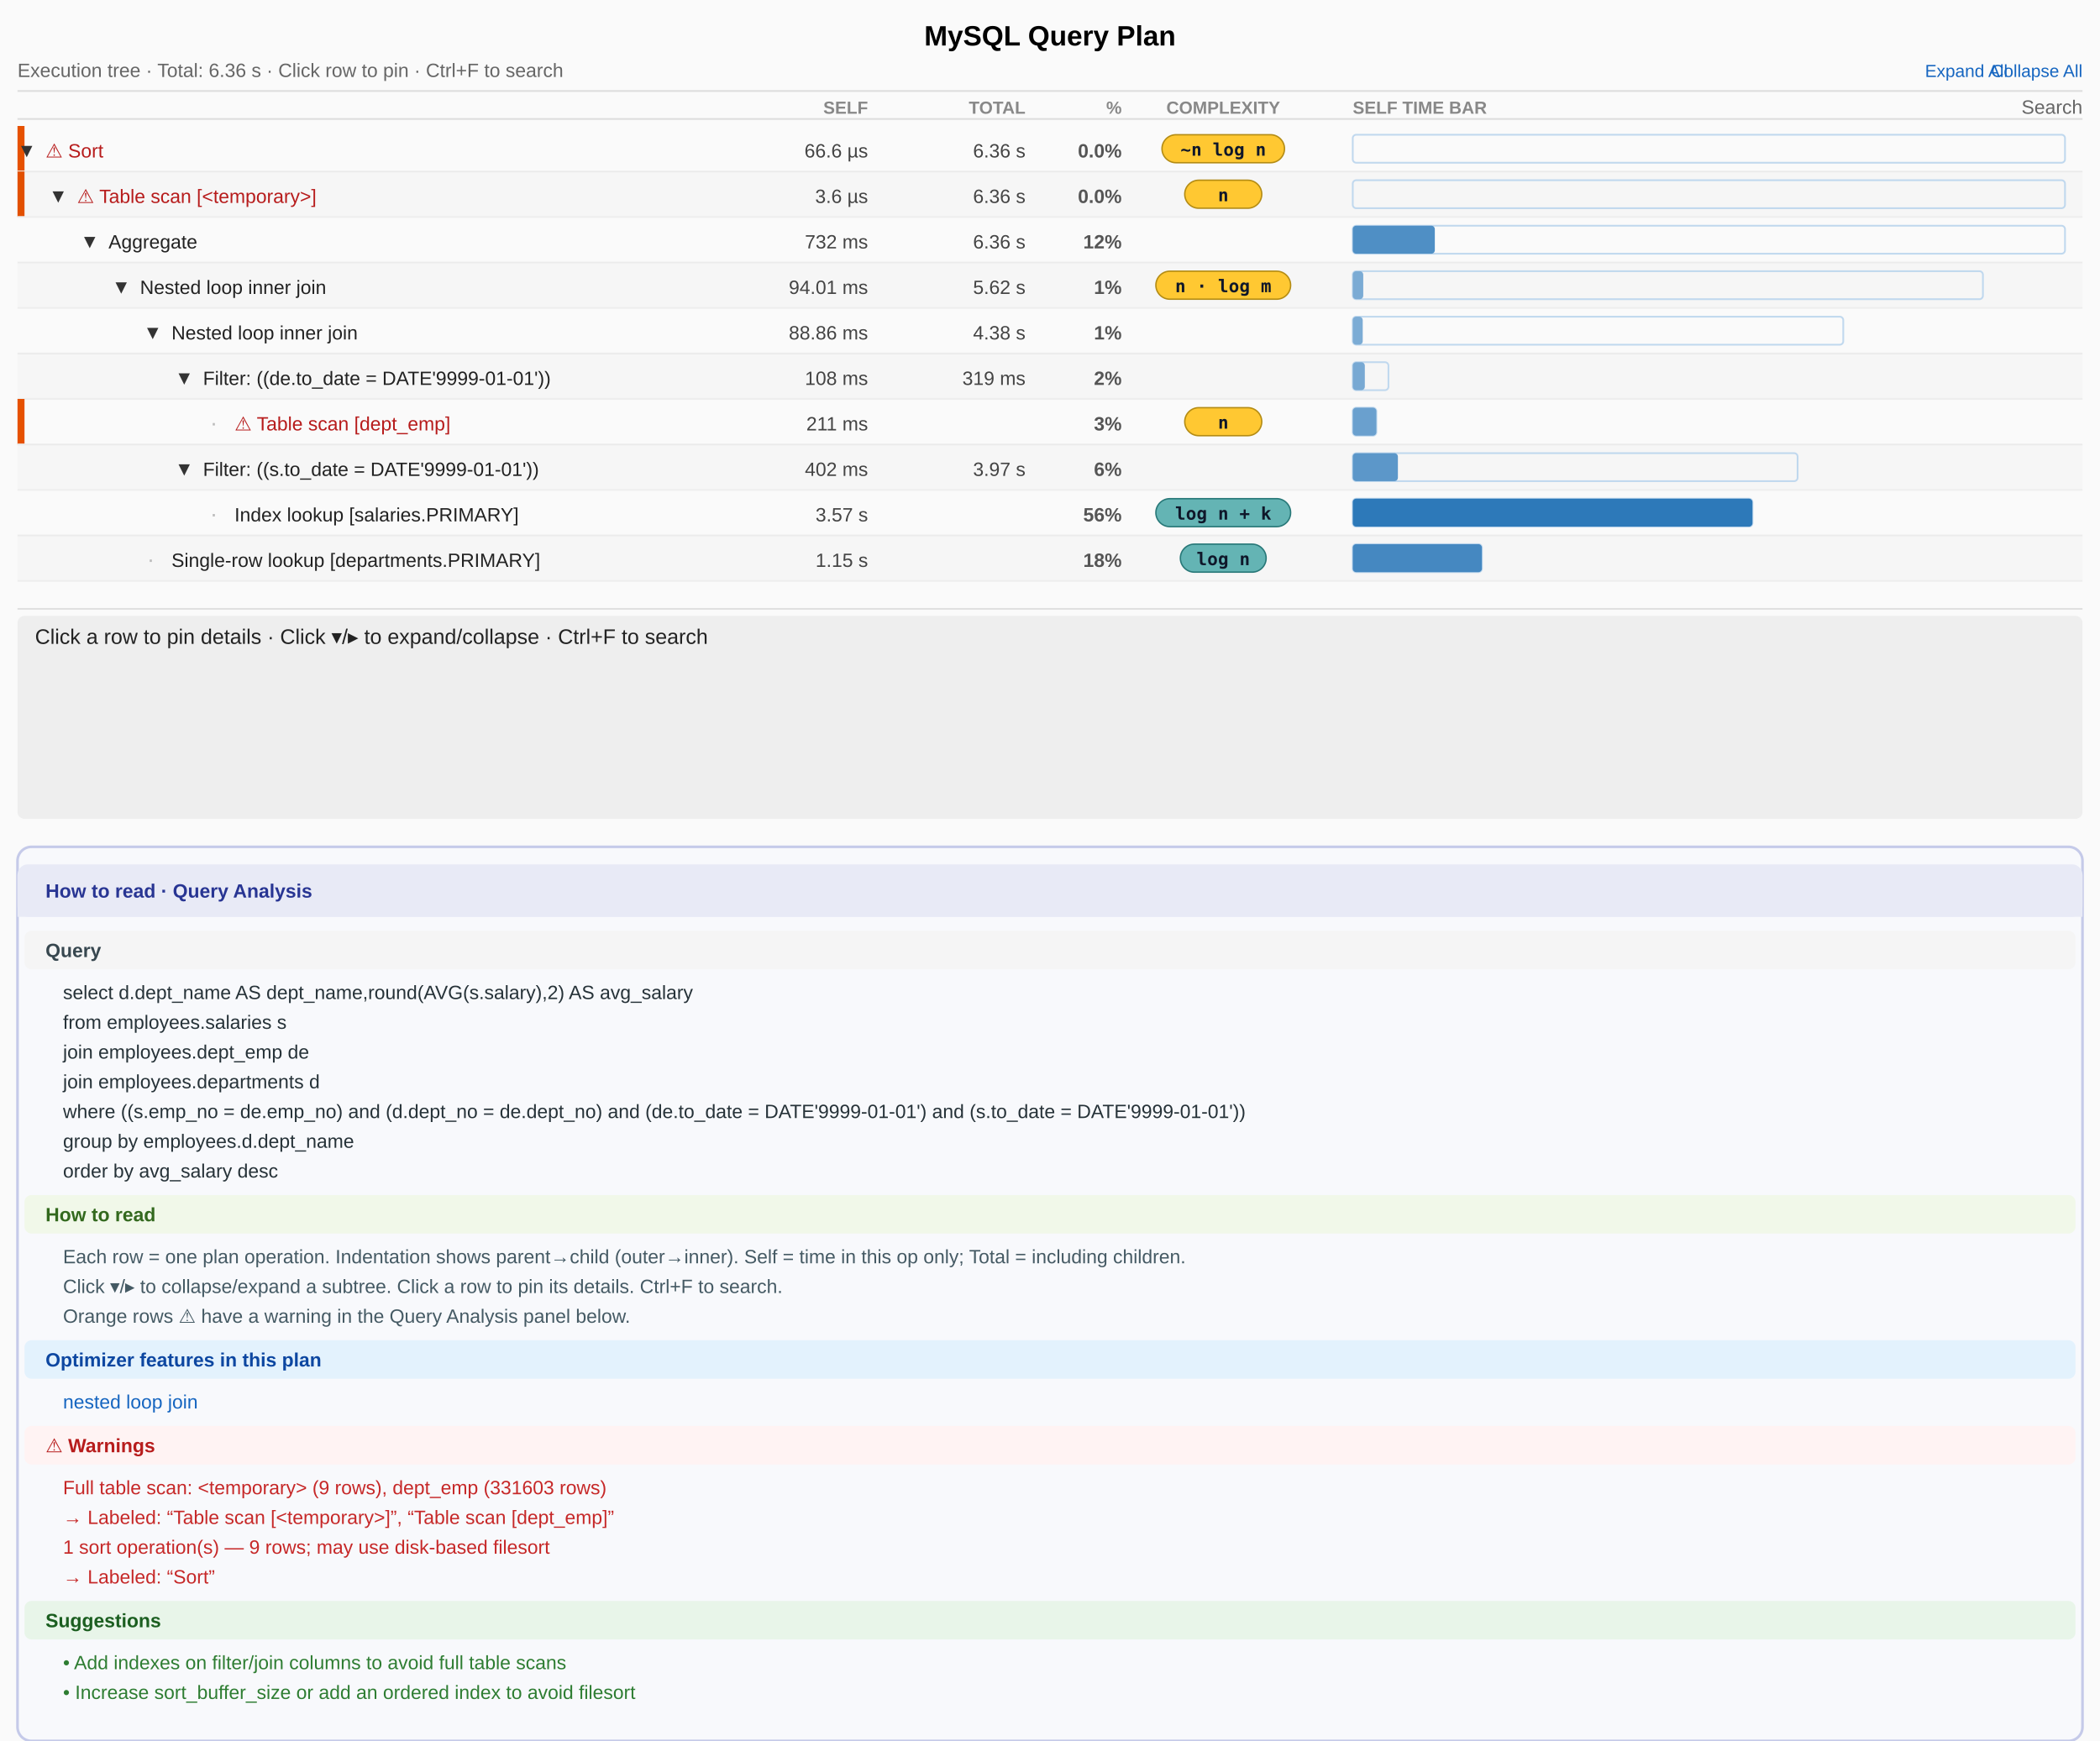
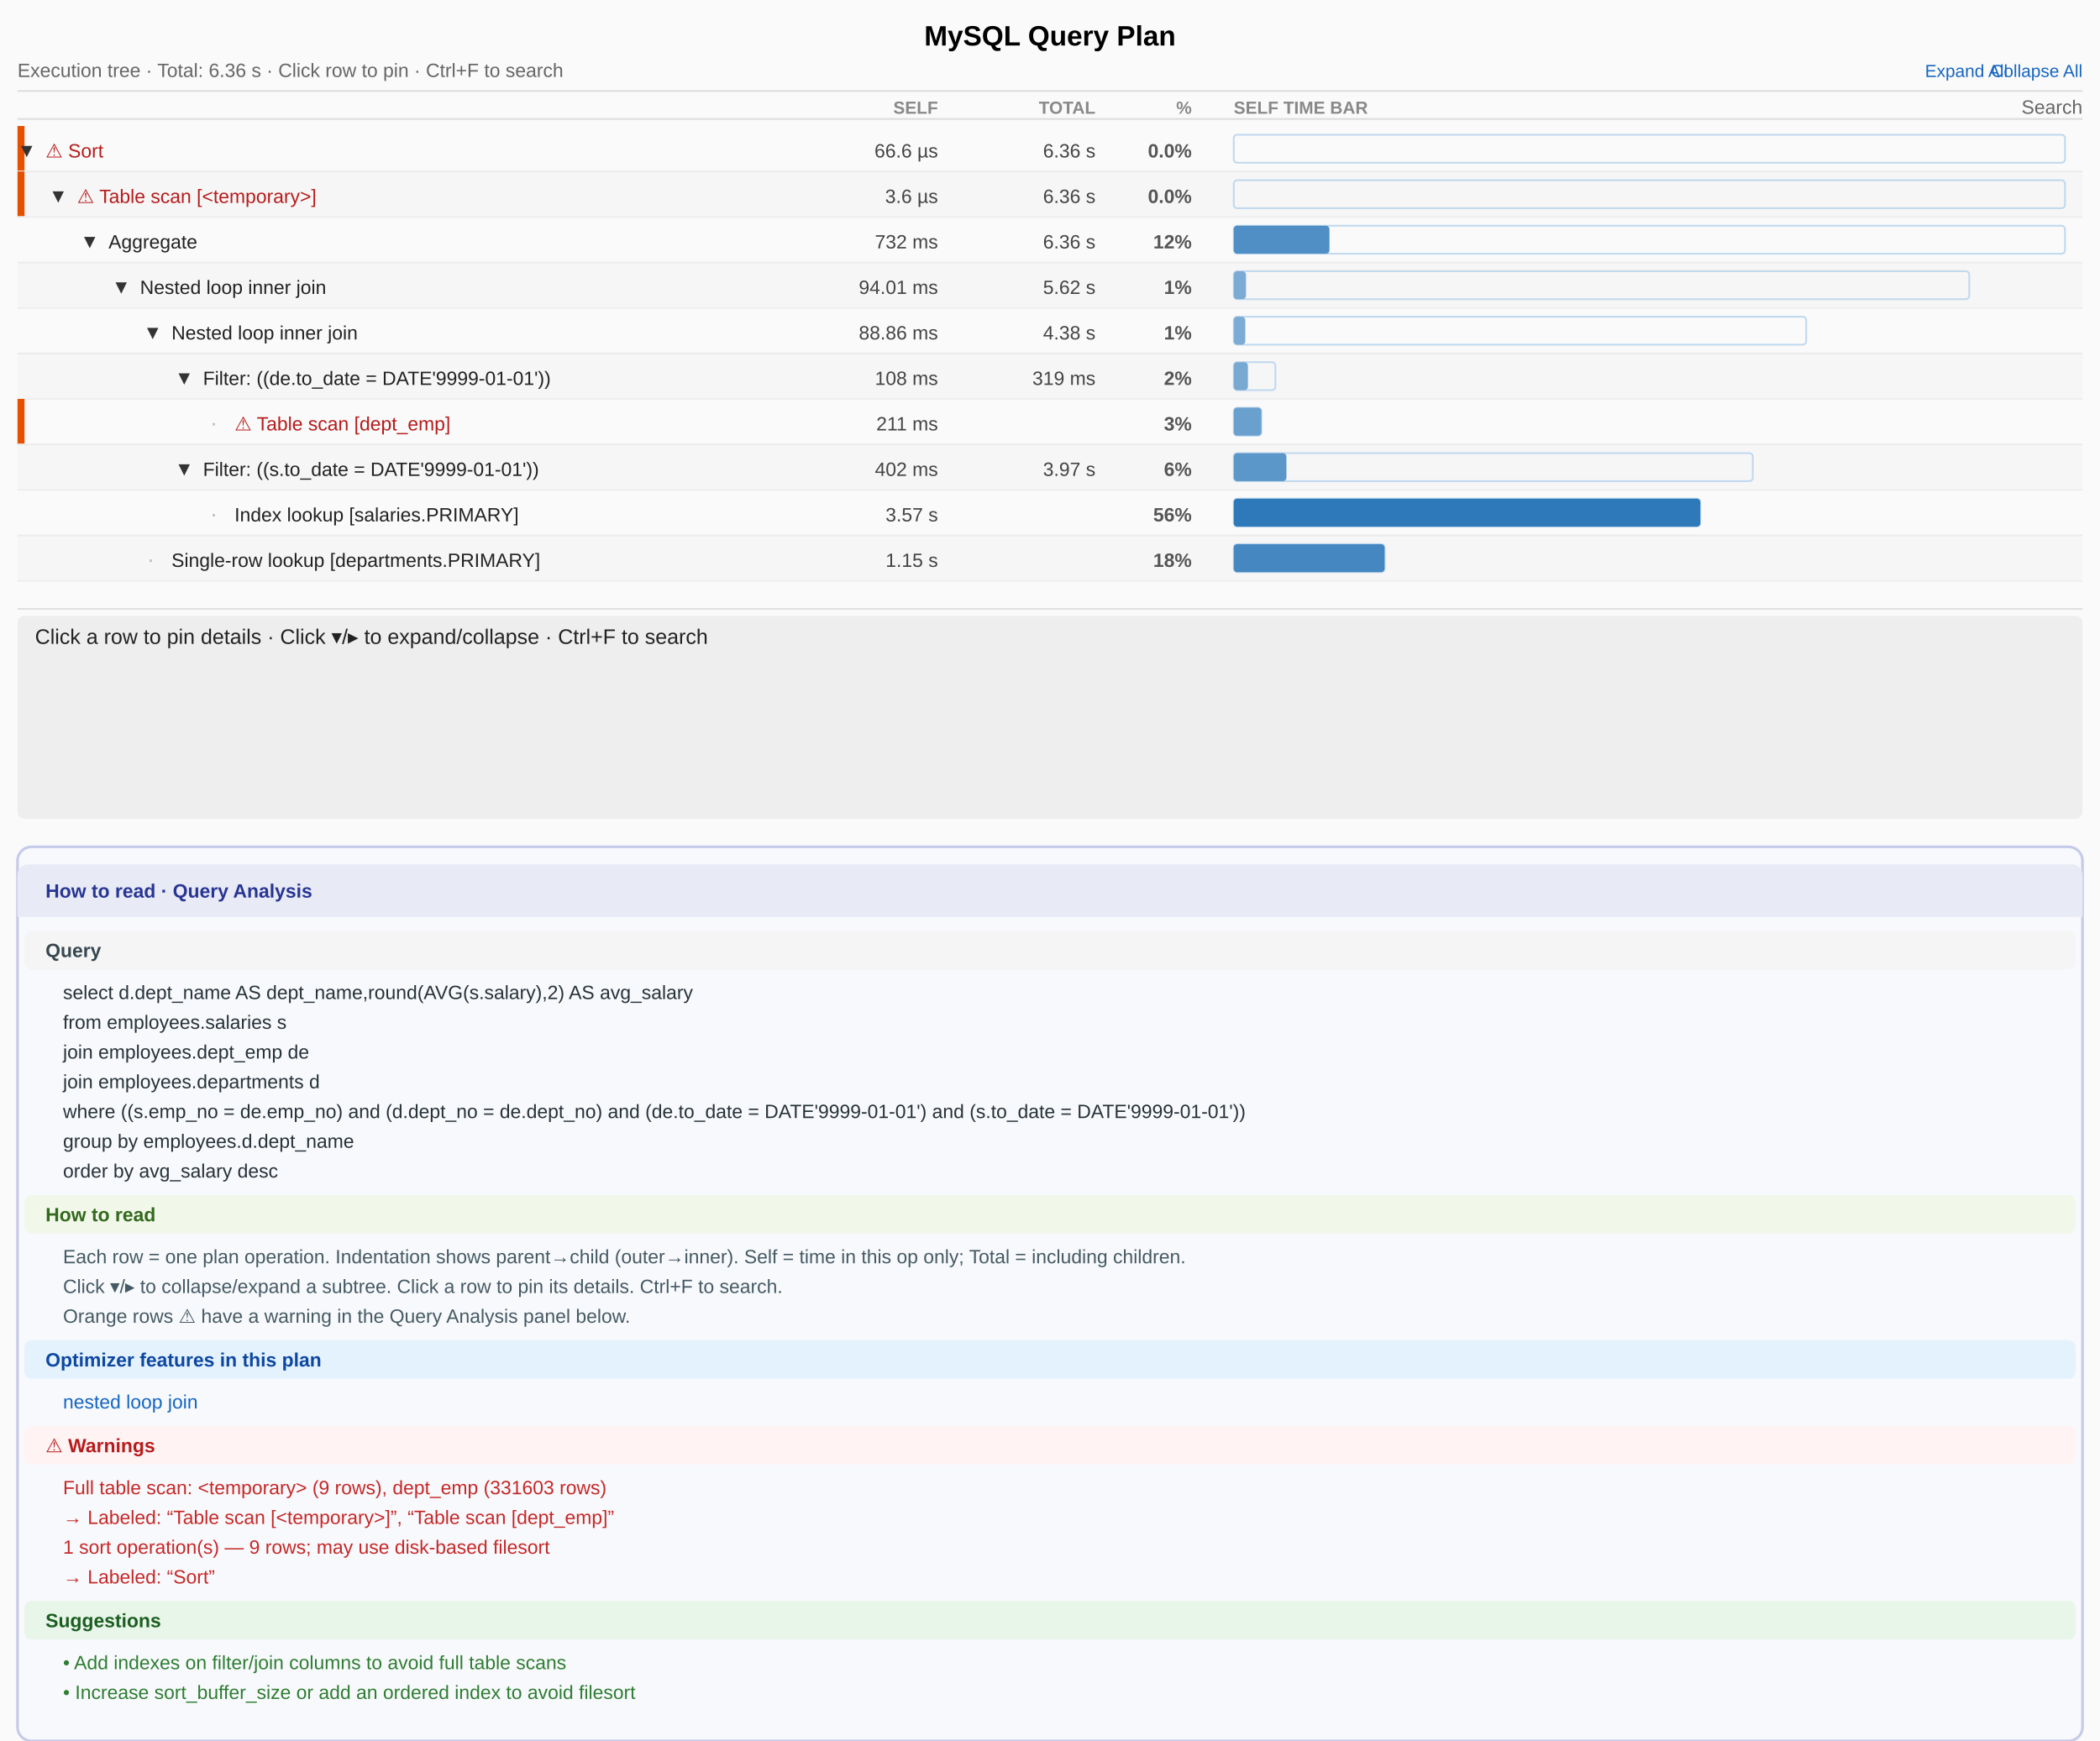
<svg xmlns="http://www.w3.org/2000/svg" id="tree-svg" version="1.1" width="1200" height="995" viewBox="0 0 1200 995" style="max-width:100%;height:auto;">
  <style>
  text { font-family: Arial, sans-serif; font-size: 11px; }
  .title { font-size: 16px; font-weight: bold; }
  .subtitle { font-size: 11px; fill: #666; }
  .col-hdr { font-size: 10px; fill: #888; font-weight: bold; }
  .row-label { font-size: 11px; fill: #222; }
  .row-label.warn { fill: #b71c1c; }
  .toggle { font-size: 13px; fill: #333; cursor: pointer; }
  .toggle:hover { fill: #000; }
  .leaf-indicator { font-size: 13px; fill: #bbb; cursor: default; }
  .row-bg { cursor: pointer; transition: opacity 0.15s ease; }
  .row-bg:hover { fill: rgba(0,0,0,0.04); }
  .row-bg.pinned { fill: rgba(0,90,200,0.15); stroke: #1565c0; stroke-width: 1; }
  .row-time { font-size: 11px; fill: #444; }
  .row-pct { font-size: 11px; fill: #555; font-weight: bold; }
-   .complexity-chip-rect { pointer-events: none; }
-   .complexity-chip-text { font-size: 10px; font-weight: 700; fill: #0f172a; letter-spacing: 0.1px; font-family: ui-monospace, SFMono-Regular, Menlo, Monaco, Consolas, monospace; }
  .details-line { font-size: 12px; fill: #222; user-select: text; -webkit-user-select: text; cursor: text; }
  #search-btn { font-size: 11px; fill: #666; cursor: pointer; }
  #search-btn:hover { fill: #0d47a1; }
  .ctrl-link { font-size: 10px; fill: #1565c0; cursor: pointer; }
  .ctrl-link:hover { fill: #0d47a1; }
</style>
  <rect width="100%" height="100%" fill="#fafafa" />
  <text x="600.0" y="26" text-anchor="middle" class="title">MySQL Query Plan</text>
  <text x="10" y="44" text-anchor="start" class="subtitle">Execution tree  ·  Total: 6.36 s  ·  Click row to pin  ·  Ctrl+F to search</text>
  <text id="expand-all" class="ctrl-link" x="1100" y="44" text-anchor="start">Expand All</text>
  <text id="collapse-all" class="ctrl-link" x="1190" y="44" text-anchor="end">Collapse All</text>
  <line x1="10" y1="52" x2="1190" y2="52" stroke="#ddd" stroke-width="1" />
-   <text x="496" y="65" text-anchor="end" class="col-hdr">SELF</text>
-   <text x="586" y="65" text-anchor="end" class="col-hdr">TOTAL</text>
-   <text x="641" y="65" text-anchor="end" class="col-hdr">%</text>
-   <text x="699.0" y="65" text-anchor="middle" class="col-hdr">COMPLEXITY</text>
-   <text x="773" y="65" text-anchor="start" class="col-hdr">SELF TIME BAR</text>
+   <text x="536" y="65" text-anchor="end" class="col-hdr">SELF</text>
+   <text x="626" y="65" text-anchor="end" class="col-hdr">TOTAL</text>
+   <text x="681" y="65" text-anchor="end" class="col-hdr">%</text>
+   <text x="705" y="65" text-anchor="start" class="col-hdr">SELF TIME BAR</text>
  <text id="search-btn" x="1190" y="65" text-anchor="end">Search</text>
  <line x1="10" y1="68" x2="1190" y2="68" stroke="#ddd" stroke-width="1" />
  <g class="tree-row" data-idx="0" data-depth="0" data-has-children="1" data-teach-index="0">
-     <rect class="row-bg" x="10" y="72" width="1180" height="26" fill="transparent" data-info="Sort: avg_salary DESC  ·  Complexity: O(n log n) (worst case)  ·  Filesort: MySQL sorts the output in the server layer. Priority-queue filesort (LIMIT) is not detected today — we repo…  ·  Self: 66.6 µs (0.0%)  ·  Total: 6.36 s  ·  Rows: 9  ·  Access: sort" />
+     <rect class="row-bg" x="10" y="72" width="1180" height="26" fill="transparent" data-info="Sort: avg_salary DESC  ·  Self: 66.6 µs (0.0%)  ·  Total: 6.36 s  ·  Rows: 9  ·  Access: sort" />
    <rect x="10" y="72" width="4" height="26" fill="#e65100" pointer-events="none" />
    <text class="toggle" x="12" y="90" data-idx="0">▾</text>
    <text class="row-label warn" x="26" y="90" pointer-events="none">⚠ Sort</text>
-     <text class="row-time" x="496" y="90" text-anchor="end" pointer-events="none">66.6 µs</text>
-     <text class="row-time" x="586" y="90" text-anchor="end" pointer-events="none">6.36 s</text>
-     <text class="row-pct" x="641" y="90" text-anchor="end" pointer-events="none">0.0%</text>
-     <g pointer-events="none">
-       <rect class="complexity-chip-rect" x="664.0" y="77.0" width="70.0" height="16" rx="8" ry="8" fill="rgb(255,200,50)" stroke="rgb(180,140,20)" stroke-width="0.8" />
-       <text x="699.0" y="89.0" text-anchor="middle" class="complexity-chip-text">~n log n</text>
-     </g>
-     <rect x="773" y="77" width="407.0" height="16" fill="none" stroke="#c0d8ee" stroke-width="1" rx="2" pointer-events="none" />
+     <text class="row-time" x="536" y="90" text-anchor="end" pointer-events="none">66.6 µs</text>
+     <text class="row-time" x="626" y="90" text-anchor="end" pointer-events="none">6.36 s</text>
+     <text class="row-pct" x="681" y="90" text-anchor="end" pointer-events="none">0.0%</text>
+     <rect x="705" y="77" width="475.0" height="16" fill="none" stroke="#c0d8ee" stroke-width="1" rx="2" pointer-events="none" />
    <line x1="10" y1="98" x2="1190" y2="98" stroke="#eeeeee" stroke-width="1" />
  </g>
  <g class="tree-row" data-idx="1" data-depth="1" data-has-children="1" data-teach-index="1">
-     <rect class="row-bg" x="10" y="98" width="1180" height="26" fill="transparent" data-info="Table scan on &lt;temporary&gt;  ·  Complexity: O(n)  ·  Full table scan: the storage engine returns every row; cost scales with the table size.  ·  Self: 3.6 µs (0.0%)  ·  Total: 6.36 s  ·  Rows: 9  ·  Table: &lt;temporary&gt;  ·  Access: table" />
+     <rect class="row-bg" x="10" y="98" width="1180" height="26" fill="transparent" data-info="Table scan on &lt;temporary&gt;  ·  Self: 3.6 µs (0.0%)  ·  Total: 6.36 s  ·  Rows: 9  ·  Table: &lt;temporary&gt;  ·  Access: table" />
    <rect x="10" y="98" width="4" height="26" fill="#e65100" pointer-events="none" />
    <rect x="10" y="98" width="1180" height="26" fill="rgba(0,0,0,0.018)" pointer-events="none" />
    <text class="toggle" x="30" y="116" data-idx="1">▾</text>
    <text class="row-label warn" x="44" y="116" pointer-events="none">⚠ Table scan [&lt;temporary&gt;]</text>
-     <text class="row-time" x="496" y="116" text-anchor="end" pointer-events="none">3.6 µs</text>
-     <text class="row-time" x="586" y="116" text-anchor="end" pointer-events="none">6.36 s</text>
-     <text class="row-pct" x="641" y="116" text-anchor="end" pointer-events="none">0.0%</text>
-     <g pointer-events="none">
-       <rect class="complexity-chip-rect" x="677.0" y="103.0" width="44.0" height="16" rx="8" ry="8" fill="rgb(255,200,50)" stroke="rgb(180,140,20)" stroke-width="0.8" />
-       <text x="699.0" y="115.0" text-anchor="middle" class="complexity-chip-text">n</text>
-     </g>
-     <rect x="773" y="103" width="407.0" height="16" fill="none" stroke="#c0d8ee" stroke-width="1" rx="2" pointer-events="none" />
+     <text class="row-time" x="536" y="116" text-anchor="end" pointer-events="none">3.6 µs</text>
+     <text class="row-time" x="626" y="116" text-anchor="end" pointer-events="none">6.36 s</text>
+     <text class="row-pct" x="681" y="116" text-anchor="end" pointer-events="none">0.0%</text>
+     <rect x="705" y="103" width="475.0" height="16" fill="none" stroke="#c0d8ee" stroke-width="1" rx="2" pointer-events="none" />
    <line x1="10" y1="124" x2="1190" y2="124" stroke="#eeeeee" stroke-width="1" />
  </g>
  <g class="tree-row" data-idx="2" data-depth="2" data-has-children="1" data-teach-index="2">
    <rect class="row-bg" x="10" y="124" width="1180" height="26" fill="transparent" data-info="Aggregate using temporary table  ·  Self: 732 ms (11.5%)  ·  Total: 6.36 s  ·  Rows: 9  ·  Access: temp_table_aggregate" />
    <text class="toggle" x="48" y="142" data-idx="2">▾</text>
    <text class="row-label" x="62" y="142" pointer-events="none">Aggregate</text>
-     <text class="row-time" x="496" y="142" text-anchor="end" pointer-events="none">732 ms</text>
-     <text class="row-time" x="586" y="142" text-anchor="end" pointer-events="none">6.36 s</text>
-     <text class="row-pct" x="641" y="142" text-anchor="end" pointer-events="none">12%</text>
-     <rect x="773" y="129" width="407.0" height="16" fill="none" stroke="#c0d8ee" stroke-width="1" rx="2" pointer-events="none" />
-     <rect x="773" y="129" width="46.9" height="16" fill="#4f8fc5" rx="2" pointer-events="none" />
+     <text class="row-time" x="536" y="142" text-anchor="end" pointer-events="none">732 ms</text>
+     <text class="row-time" x="626" y="142" text-anchor="end" pointer-events="none">6.36 s</text>
+     <text class="row-pct" x="681" y="142" text-anchor="end" pointer-events="none">12%</text>
+     <rect x="705" y="129" width="475.0" height="16" fill="none" stroke="#c0d8ee" stroke-width="1" rx="2" pointer-events="none" />
+     <rect x="705" y="129" width="54.7" height="16" fill="#4f8fc5" rx="2" pointer-events="none" />
    <line x1="10" y1="150" x2="1190" y2="150" stroke="#eeeeee" stroke-width="1" />
  </g>
  <g class="tree-row" data-idx="3" data-depth="3" data-has-children="1" data-teach-index="3">
-     <rect class="row-bg" x="10" y="150" width="1180" height="26" fill="transparent" data-info="Nested loop inner join  ·  Complexity: O(n · log m)  ·  Indexed nested loop: each outer row probes the inner table via an index descent.  ·  Self: 94.01 ms (1.5%)  ·  Total: 5.62 s  ·  Rows: 240124  ·  Access: join  ·  Est.rows: 3311  ⚠ underestimate (72.5×)" />
+     <rect class="row-bg" x="10" y="150" width="1180" height="26" fill="transparent" data-info="Nested loop inner join  ·  Self: 94.01 ms (1.5%)  ·  Total: 5.62 s  ·  Rows: 240124  ·  Access: join  ·  Est.rows: 3311  ⚠ underestimate (72.5×)" />
    <rect x="10" y="150" width="1180" height="26" fill="rgba(0,0,0,0.018)" pointer-events="none" />
    <text class="toggle" x="66" y="168" data-idx="3">▾</text>
    <text class="row-label" x="80" y="168" pointer-events="none">Nested loop inner join</text>
-     <text class="row-time" x="496" y="168" text-anchor="end" pointer-events="none">94.01 ms</text>
-     <text class="row-time" x="586" y="168" text-anchor="end" pointer-events="none">5.62 s</text>
-     <text class="row-pct" x="641" y="168" text-anchor="end" pointer-events="none">1%</text>
-     <g pointer-events="none">
-       <rect class="complexity-chip-rect" x="660.5" y="155.0" width="77.0" height="16" rx="8" ry="8" fill="rgb(255,200,50)" stroke="rgb(180,140,20)" stroke-width="0.8" />
-       <text x="699.0" y="167.0" text-anchor="middle" class="complexity-chip-text">n · log m</text>
-     </g>
-     <rect x="773" y="155" width="360.1" height="16" fill="none" stroke="#c0d8ee" stroke-width="1" rx="2" pointer-events="none" />
-     <rect x="773" y="155" width="6.0" height="16" fill="#7babd4" rx="2" pointer-events="none" />
+     <text class="row-time" x="536" y="168" text-anchor="end" pointer-events="none">94.01 ms</text>
+     <text class="row-time" x="626" y="168" text-anchor="end" pointer-events="none">5.62 s</text>
+     <text class="row-pct" x="681" y="168" text-anchor="end" pointer-events="none">1%</text>
+     <rect x="705" y="155" width="420.3" height="16" fill="none" stroke="#c0d8ee" stroke-width="1" rx="2" pointer-events="none" />
+     <rect x="705" y="155" width="7.0" height="16" fill="#7babd4" rx="2" pointer-events="none" />
    <line x1="10" y1="176" x2="1190" y2="176" stroke="#eeeeee" stroke-width="1" />
  </g>
  <g class="tree-row" data-idx="4" data-depth="4" data-has-children="1" data-teach-index="3">
    <rect class="row-bg" x="10" y="176" width="1180" height="26" fill="transparent" data-info="Nested loop inner join  ·  Self: 88.86 ms (1.4%)  ·  Total: 4.38 s  ·  Rows: 240124  ·  Access: join  ·  Est.rows: 3311  ⚠ underestimate (72.5×)" />
    <text class="toggle" x="84" y="194" data-idx="4">▾</text>
    <text class="row-label" x="98" y="194" pointer-events="none">Nested loop inner join</text>
-     <text class="row-time" x="496" y="194" text-anchor="end" pointer-events="none">88.86 ms</text>
-     <text class="row-time" x="586" y="194" text-anchor="end" pointer-events="none">4.38 s</text>
-     <text class="row-pct" x="641" y="194" text-anchor="end" pointer-events="none">1%</text>
-     <rect x="773" y="181" width="280.3" height="16" fill="none" stroke="#c0d8ee" stroke-width="1" rx="2" pointer-events="none" />
-     <rect x="773" y="181" width="5.7" height="16" fill="#7cacd5" rx="2" pointer-events="none" />
+     <text class="row-time" x="536" y="194" text-anchor="end" pointer-events="none">88.86 ms</text>
+     <text class="row-time" x="626" y="194" text-anchor="end" pointer-events="none">4.38 s</text>
+     <text class="row-pct" x="681" y="194" text-anchor="end" pointer-events="none">1%</text>
+     <rect x="705" y="181" width="327.1" height="16" fill="none" stroke="#c0d8ee" stroke-width="1" rx="2" pointer-events="none" />
+     <rect x="705" y="181" width="6.6" height="16" fill="#7cacd5" rx="2" pointer-events="none" />
    <line x1="10" y1="202" x2="1190" y2="202" stroke="#eeeeee" stroke-width="1" />
  </g>
  <g class="tree-row" data-idx="5" data-depth="5" data-has-children="1" data-teach-index="4">
    <rect class="row-bg" x="10" y="202" width="1180" height="26" fill="transparent" data-info="Filter: (de.to_date = 9999-01-01)  ·  Self: 108 ms (1.7%)  ·  Total: 319 ms  ·  Rows: 240124  ·  Access: filter  ·  Est.rows: 33114  ⚠ underestimate (7.3×)  ·  Cond: (de.to_date = DATE'9999-01-01')" />
    <rect x="10" y="202" width="1180" height="26" fill="rgba(0,0,0,0.018)" pointer-events="none" />
    <text class="toggle" x="102" y="220" data-idx="5">▾</text>
    <text class="row-label" x="116" y="220" pointer-events="none">Filter: ((de.to_date = DATE'9999-01-01'))</text>
-     <text class="row-time" x="496" y="220" text-anchor="end" pointer-events="none">108 ms</text>
-     <text class="row-time" x="586" y="220" text-anchor="end" pointer-events="none">319 ms</text>
-     <text class="row-pct" x="641" y="220" text-anchor="end" pointer-events="none">2%</text>
-     <rect x="773" y="207" width="20.4" height="16" fill="none" stroke="#c0d8ee" stroke-width="1" rx="2" pointer-events="none" />
-     <rect x="773" y="207" width="6.9" height="16" fill="#78a9d3" rx="2" pointer-events="none" />
+     <text class="row-time" x="536" y="220" text-anchor="end" pointer-events="none">108 ms</text>
+     <text class="row-time" x="626" y="220" text-anchor="end" pointer-events="none">319 ms</text>
+     <text class="row-pct" x="681" y="220" text-anchor="end" pointer-events="none">2%</text>
+     <rect x="705" y="207" width="23.8" height="16" fill="none" stroke="#c0d8ee" stroke-width="1" rx="2" pointer-events="none" />
+     <rect x="705" y="207" width="8.1" height="16" fill="#78a9d3" rx="2" pointer-events="none" />
    <line x1="10" y1="228" x2="1190" y2="228" stroke="#eeeeee" stroke-width="1" />
  </g>
  <g class="tree-row" data-idx="6" data-depth="6" data-has-children="0" data-teach-index="5">
-     <rect class="row-bg" x="10" y="228" width="1180" height="26" fill="transparent" data-info="Table scan on de  ·  Complexity: O(n)  ·  Full table scan: the storage engine returns every row; cost scales with the table size.  ·  Self: 211 ms (3.3%)  ·  Rows: 331603  ·  Table: dept_emp  ·  Access: table  ·  Est.rows: 331143" />
+     <rect class="row-bg" x="10" y="228" width="1180" height="26" fill="transparent" data-info="Table scan on de  ·  Self: 211 ms (3.3%)  ·  Rows: 331603  ·  Table: dept_emp  ·  Access: table  ·  Est.rows: 331143" />
    <rect x="10" y="228" width="4" height="26" fill="#e65100" pointer-events="none" />
    <text class="leaf-indicator" x="120" y="246" pointer-events="none">·</text>
    <text class="row-label warn" x="134" y="246" pointer-events="none">⚠ Table scan [dept_emp]</text>
-     <text class="row-time" x="496" y="246" text-anchor="end" pointer-events="none">211 ms</text>
-     <text class="row-pct" x="641" y="246" text-anchor="end" pointer-events="none">3%</text>
-     <g pointer-events="none">
-       <rect class="complexity-chip-rect" x="677.0" y="233.0" width="44.0" height="16" rx="8" ry="8" fill="rgb(255,200,50)" stroke="rgb(180,140,20)" stroke-width="0.8" />
-       <text x="699.0" y="245.0" text-anchor="middle" class="complexity-chip-text">n</text>
-     </g>
-     <rect x="773" y="233" width="13.5" height="16" fill="none" stroke="#c0d8ee" stroke-width="1" rx="2" pointer-events="none" />
-     <rect x="773" y="233" width="13.5" height="16" fill="#6aa0ce" rx="2" pointer-events="none" />
+     <text class="row-time" x="536" y="246" text-anchor="end" pointer-events="none">211 ms</text>
+     <text class="row-pct" x="681" y="246" text-anchor="end" pointer-events="none">3%</text>
+     <rect x="705" y="233" width="15.8" height="16" fill="none" stroke="#c0d8ee" stroke-width="1" rx="2" pointer-events="none" />
+     <rect x="705" y="233" width="15.8" height="16" fill="#6aa0ce" rx="2" pointer-events="none" />
    <line x1="10" y1="254" x2="1190" y2="254" stroke="#eeeeee" stroke-width="1" />
  </g>
  <g class="tree-row" data-idx="7" data-depth="5" data-has-children="1" data-teach-index="6">
    <rect class="row-bg" x="10" y="254" width="1180" height="26" fill="transparent" data-info="Filter: (s.to_date = 9999-01-01)  ·  Self: 402 ms (6.3%)  ·  Total: 3.97 s  ·  Rows: 1  ·  Loops: 240124  ·  Access: filter  ·  Est.rows: 0  ⚠ underestimate (10.0×)  ·  Cond: (s.to_date = DATE'9999-01-01')" />
    <rect x="10" y="254" width="1180" height="26" fill="rgba(0,0,0,0.018)" pointer-events="none" />
    <text class="toggle" x="102" y="272" data-idx="7">▾</text>
    <text class="row-label" x="116" y="272" pointer-events="none">Filter: ((s.to_date = DATE'9999-01-01'))</text>
-     <text class="row-time" x="496" y="272" text-anchor="end" pointer-events="none">402 ms</text>
-     <text class="row-time" x="586" y="272" text-anchor="end" pointer-events="none">3.97 s</text>
-     <text class="row-pct" x="641" y="272" text-anchor="end" pointer-events="none">6%</text>
-     <rect x="773" y="259" width="254.2" height="16" fill="none" stroke="#c0d8ee" stroke-width="1" rx="2" pointer-events="none" />
-     <rect x="773" y="259" width="25.8" height="16" fill="#5c97c9" rx="2" pointer-events="none" />
+     <text class="row-time" x="536" y="272" text-anchor="end" pointer-events="none">402 ms</text>
+     <text class="row-time" x="626" y="272" text-anchor="end" pointer-events="none">3.97 s</text>
+     <text class="row-pct" x="681" y="272" text-anchor="end" pointer-events="none">6%</text>
+     <rect x="705" y="259" width="296.6" height="16" fill="none" stroke="#c0d8ee" stroke-width="1" rx="2" pointer-events="none" />
+     <rect x="705" y="259" width="30.1" height="16" fill="#5c97c9" rx="2" pointer-events="none" />
    <line x1="10" y1="280" x2="1190" y2="280" stroke="#eeeeee" stroke-width="1" />
  </g>
  <g class="tree-row" data-idx="8" data-depth="6" data-has-children="0" data-teach-index="7">
-     <rect class="row-bg" x="10" y="280" width="1180" height="26" fill="transparent" data-info="Index lookup on s using PRIMARY (emp_no=de.emp_no)  ·  Complexity: O(log n + k)  ·  Index lookup (ref): one B+tree descent then a sequential walk over k matching index entries. k = matching rows for th…  ·  Self: 3.57 s (56.1%)  ·  Rows: 11  ·  Loops: 240124  ·  Table: salaries  ·  Index: PRIMARY  ·  Access: index  ·  Est.rows: 1  ⚠ underestimate (10.5×)" />
+     <rect class="row-bg" x="10" y="280" width="1180" height="26" fill="transparent" data-info="Index lookup on s using PRIMARY (emp_no=de.emp_no)  ·  Self: 3.57 s (56.1%)  ·  Rows: 11  ·  Loops: 240124  ·  Table: salaries  ·  Index: PRIMARY  ·  Access: index  ·  Est.rows: 1  ⚠ underestimate (10.5×)" />
    <text class="leaf-indicator" x="120" y="298" pointer-events="none">·</text>
    <text class="row-label" x="134" y="298" pointer-events="none">Index lookup [salaries.PRIMARY]</text>
-     <text class="row-time" x="496" y="298" text-anchor="end" pointer-events="none">3.57 s</text>
-     <text class="row-pct" x="641" y="298" text-anchor="end" pointer-events="none">56%</text>
-     <g pointer-events="none">
-       <rect class="complexity-chip-rect" x="660.5" y="285.0" width="77.0" height="16" rx="8" ry="8" fill="rgb(100,180,180)" stroke="rgb(40,120,120)" stroke-width="0.8" />
-       <text x="699.0" y="297.0" text-anchor="middle" class="complexity-chip-text">log n + k</text>
-     </g>
-     <rect x="773" y="285" width="228.4" height="16" fill="none" stroke="#c0d8ee" stroke-width="1" rx="2" pointer-events="none" />
-     <rect x="773" y="285" width="228.4" height="16" fill="#2d79b9" rx="2" pointer-events="none" />
+     <text class="row-time" x="536" y="298" text-anchor="end" pointer-events="none">3.57 s</text>
+     <text class="row-pct" x="681" y="298" text-anchor="end" pointer-events="none">56%</text>
+     <rect x="705" y="285" width="266.6" height="16" fill="none" stroke="#c0d8ee" stroke-width="1" rx="2" pointer-events="none" />
+     <rect x="705" y="285" width="266.6" height="16" fill="#2d79b9" rx="2" pointer-events="none" />
    <line x1="10" y1="306" x2="1190" y2="306" stroke="#eeeeee" stroke-width="1" />
  </g>
  <g class="tree-row" data-idx="9" data-depth="4" data-has-children="0" data-teach-index="8">
-     <rect class="row-bg" x="10" y="306" width="1180" height="26" fill="transparent" data-info="Single-row index lookup on d using PRIMARY (dept_no=de.dept_no)  ·  Complexity: O(log n)  ·  Unique-key lookup (eq_ref): one B+tree descent into the inner table per outer row — as fast as MySQL can get.  ·  Self: 1.15 s (18.1%)  ·  Rows: 1  ·  Loops: 240124  ·  Table: departments  ·  Index: PRIMARY  ·  Access: index  ·  Est.rows: 1" />
+     <rect class="row-bg" x="10" y="306" width="1180" height="26" fill="transparent" data-info="Single-row index lookup on d using PRIMARY (dept_no=de.dept_no)  ·  Self: 1.15 s (18.1%)  ·  Rows: 1  ·  Loops: 240124  ·  Table: departments  ·  Index: PRIMARY  ·  Access: index  ·  Est.rows: 1" />
    <rect x="10" y="306" width="1180" height="26" fill="rgba(0,0,0,0.018)" pointer-events="none" />
    <text class="leaf-indicator" x="84" y="324" pointer-events="none">·</text>
    <text class="row-label" x="98" y="324" pointer-events="none">Single-row lookup [departments.PRIMARY]</text>
-     <text class="row-time" x="496" y="324" text-anchor="end" pointer-events="none">1.15 s</text>
-     <text class="row-pct" x="641" y="324" text-anchor="end" pointer-events="none">18%</text>
-     <g pointer-events="none">
-       <rect class="complexity-chip-rect" x="674.5" y="311.0" width="49.0" height="16" rx="8" ry="8" fill="rgb(100,180,180)" stroke="rgb(40,120,120)" stroke-width="0.8" />
-       <text x="699.0" y="323.0" text-anchor="middle" class="complexity-chip-text">log n</text>
-     </g>
-     <rect x="773" y="311" width="73.8" height="16" fill="none" stroke="#c0d8ee" stroke-width="1" rx="2" pointer-events="none" />
-     <rect x="773" y="311" width="73.8" height="16" fill="#4588c1" rx="2" pointer-events="none" />
+     <text class="row-time" x="536" y="324" text-anchor="end" pointer-events="none">1.15 s</text>
+     <text class="row-pct" x="681" y="324" text-anchor="end" pointer-events="none">18%</text>
+     <rect x="705" y="311" width="86.2" height="16" fill="none" stroke="#c0d8ee" stroke-width="1" rx="2" pointer-events="none" />
+     <rect x="705" y="311" width="86.2" height="16" fill="#4588c1" rx="2" pointer-events="none" />
    <line x1="10" y1="332" x2="1190" y2="332" stroke="#eeeeee" stroke-width="1" />
  </g>
  <line x1="10" y1="348" x2="1190" y2="348" stroke="#e0e0e0" stroke-width="1" />
  <rect x="10" y="352" width="1180" height="116" fill="#eeeeee" rx="4" />
  <text id="details-l0" x="20" y="368" class="details-line">Click a row to pin details  ·  Click ▾/▸ to expand/collapse  ·  Ctrl+F to search</text>
  <text id="details-l1" x="20" y="384" class="details-line" />
  <text id="details-l2" x="20" y="400" class="details-line" />
  <text id="details-l3" x="20" y="416" class="details-line" />
  <text id="details-l4" x="20" y="432" class="details-line" />
  <text id="details-l5" x="20" y="448" class="details-line" />
  <rect x="10" y="484" width="1180" height="511" fill="#f8f9fc" stroke="#c5cae9" stroke-width="1.5" rx="8" />
  <rect x="10" y="494" width="1180" height="30" fill="#e8eaf6" rx="6" />
  <rect x="10" y="500" width="1180" height="24" fill="#e8eaf6" />
  <text x="26" y="513" font-family="Arial,sans-serif" font-size="13" font-weight="bold" fill="#283593">How to read · Query Analysis</text>
  <rect x="14" y="532" width="1172" height="22" fill="#f5f5f5" rx="4" />
  <text x="26" y="547" font-family="Arial,sans-serif" font-size="11" font-weight="bold" fill="#37474f">Query</text>
  <text x="36" y="571" font-family="Courier New,Courier,monospace" font-size="11" fill="#263238">select d.dept_name AS dept_name,round(AVG(s.salary),2) AS avg_salary</text>
  <text x="36" y="588" font-family="Courier New,Courier,monospace" font-size="11" fill="#263238">from employees.salaries s</text>
  <text x="36" y="605" font-family="Courier New,Courier,monospace" font-size="11" fill="#263238">  join employees.dept_emp de</text>
  <text x="36" y="622" font-family="Courier New,Courier,monospace" font-size="11" fill="#263238">  join employees.departments d</text>
  <text x="36" y="639" font-family="Courier New,Courier,monospace" font-size="11" fill="#263238">where ((s.emp_no = de.emp_no) and (d.dept_no = de.dept_no) and (de.to_date = DATE'9999-01-01') and (s.to_date = DATE'9999-01-01'))</text>
  <text x="36" y="656" font-family="Courier New,Courier,monospace" font-size="11" fill="#263238">group by employees.d.dept_name</text>
  <text x="36" y="673" font-family="Courier New,Courier,monospace" font-size="11" fill="#263238">order by avg_salary desc</text>
  <rect x="14" y="683" width="1172" height="22" fill="#f1f8e9" rx="4" />
  <text x="26" y="698" font-family="Arial,sans-serif" font-size="11" font-weight="bold" fill="#33691e">How to read</text>
  <text x="36" y="722" font-family="Arial,sans-serif" font-size="11" fill="#455a64">Each row = one plan operation. Indentation shows parent→child (outer→inner). Self = time in this op only; Total = including children.</text>
  <text x="36" y="739" font-family="Arial,sans-serif" font-size="11" fill="#455a64">Click ▾/▸ to collapse/expand a subtree. Click a row to pin its details. Ctrl+F to search.</text>
  <text x="36" y="756" font-family="Arial,sans-serif" font-size="11" fill="#455a64">Orange rows ⚠ have a warning in the Query Analysis panel below.</text>
  <rect x="14" y="766" width="1172" height="22" fill="#e3f2fd" rx="4" />
  <text x="26" y="781" font-family="Arial,sans-serif" font-size="11" font-weight="bold" fill="#0d47a1">Optimizer features in this plan</text>
  <text x="36" y="805" font-family="Arial,sans-serif" font-size="11" fill="#1565c0">nested loop join</text>
  <rect x="14" y="815" width="1172" height="22" fill="#fff3f3" rx="4" />
  <text x="26" y="830" font-family="Arial,sans-serif" font-size="11" font-weight="bold" fill="#b71c1c">⚠  Warnings</text>
  <text x="36" y="854" font-family="Arial,sans-serif" font-size="11" fill="#c62828">Full table scan: &lt;temporary&gt; (9 rows), dept_emp (331603 rows)</text>
  <text x="36" y="871" font-family="Arial,sans-serif" font-size="11" fill="#c62828">→ Labeled: “Table scan [&lt;temporary&gt;]”, “Table scan [dept_emp]”</text>
  <text x="36" y="888" font-family="Arial,sans-serif" font-size="11" fill="#c62828">1 sort operation(s) — 9 rows; may use disk-based filesort</text>
  <text x="36" y="905" font-family="Arial,sans-serif" font-size="11" fill="#c62828">→ Labeled: “Sort”</text>
  <rect x="14" y="915" width="1172" height="22" fill="#e8f5e9" rx="4" />
  <text x="26" y="930" font-family="Arial,sans-serif" font-size="11" font-weight="bold" fill="#1b5e20">Suggestions</text>
  <text x="36" y="954" font-family="Arial,sans-serif" font-size="11" fill="#2e7d32">•  Add indexes on filter/join columns to avoid full table scans</text>
  <text x="36" y="971" font-family="Arial,sans-serif" font-size="11" fill="#2e7d32">•  Increase sort_buffer_size or add an ordered index to avoid filesort</text>
</svg>
